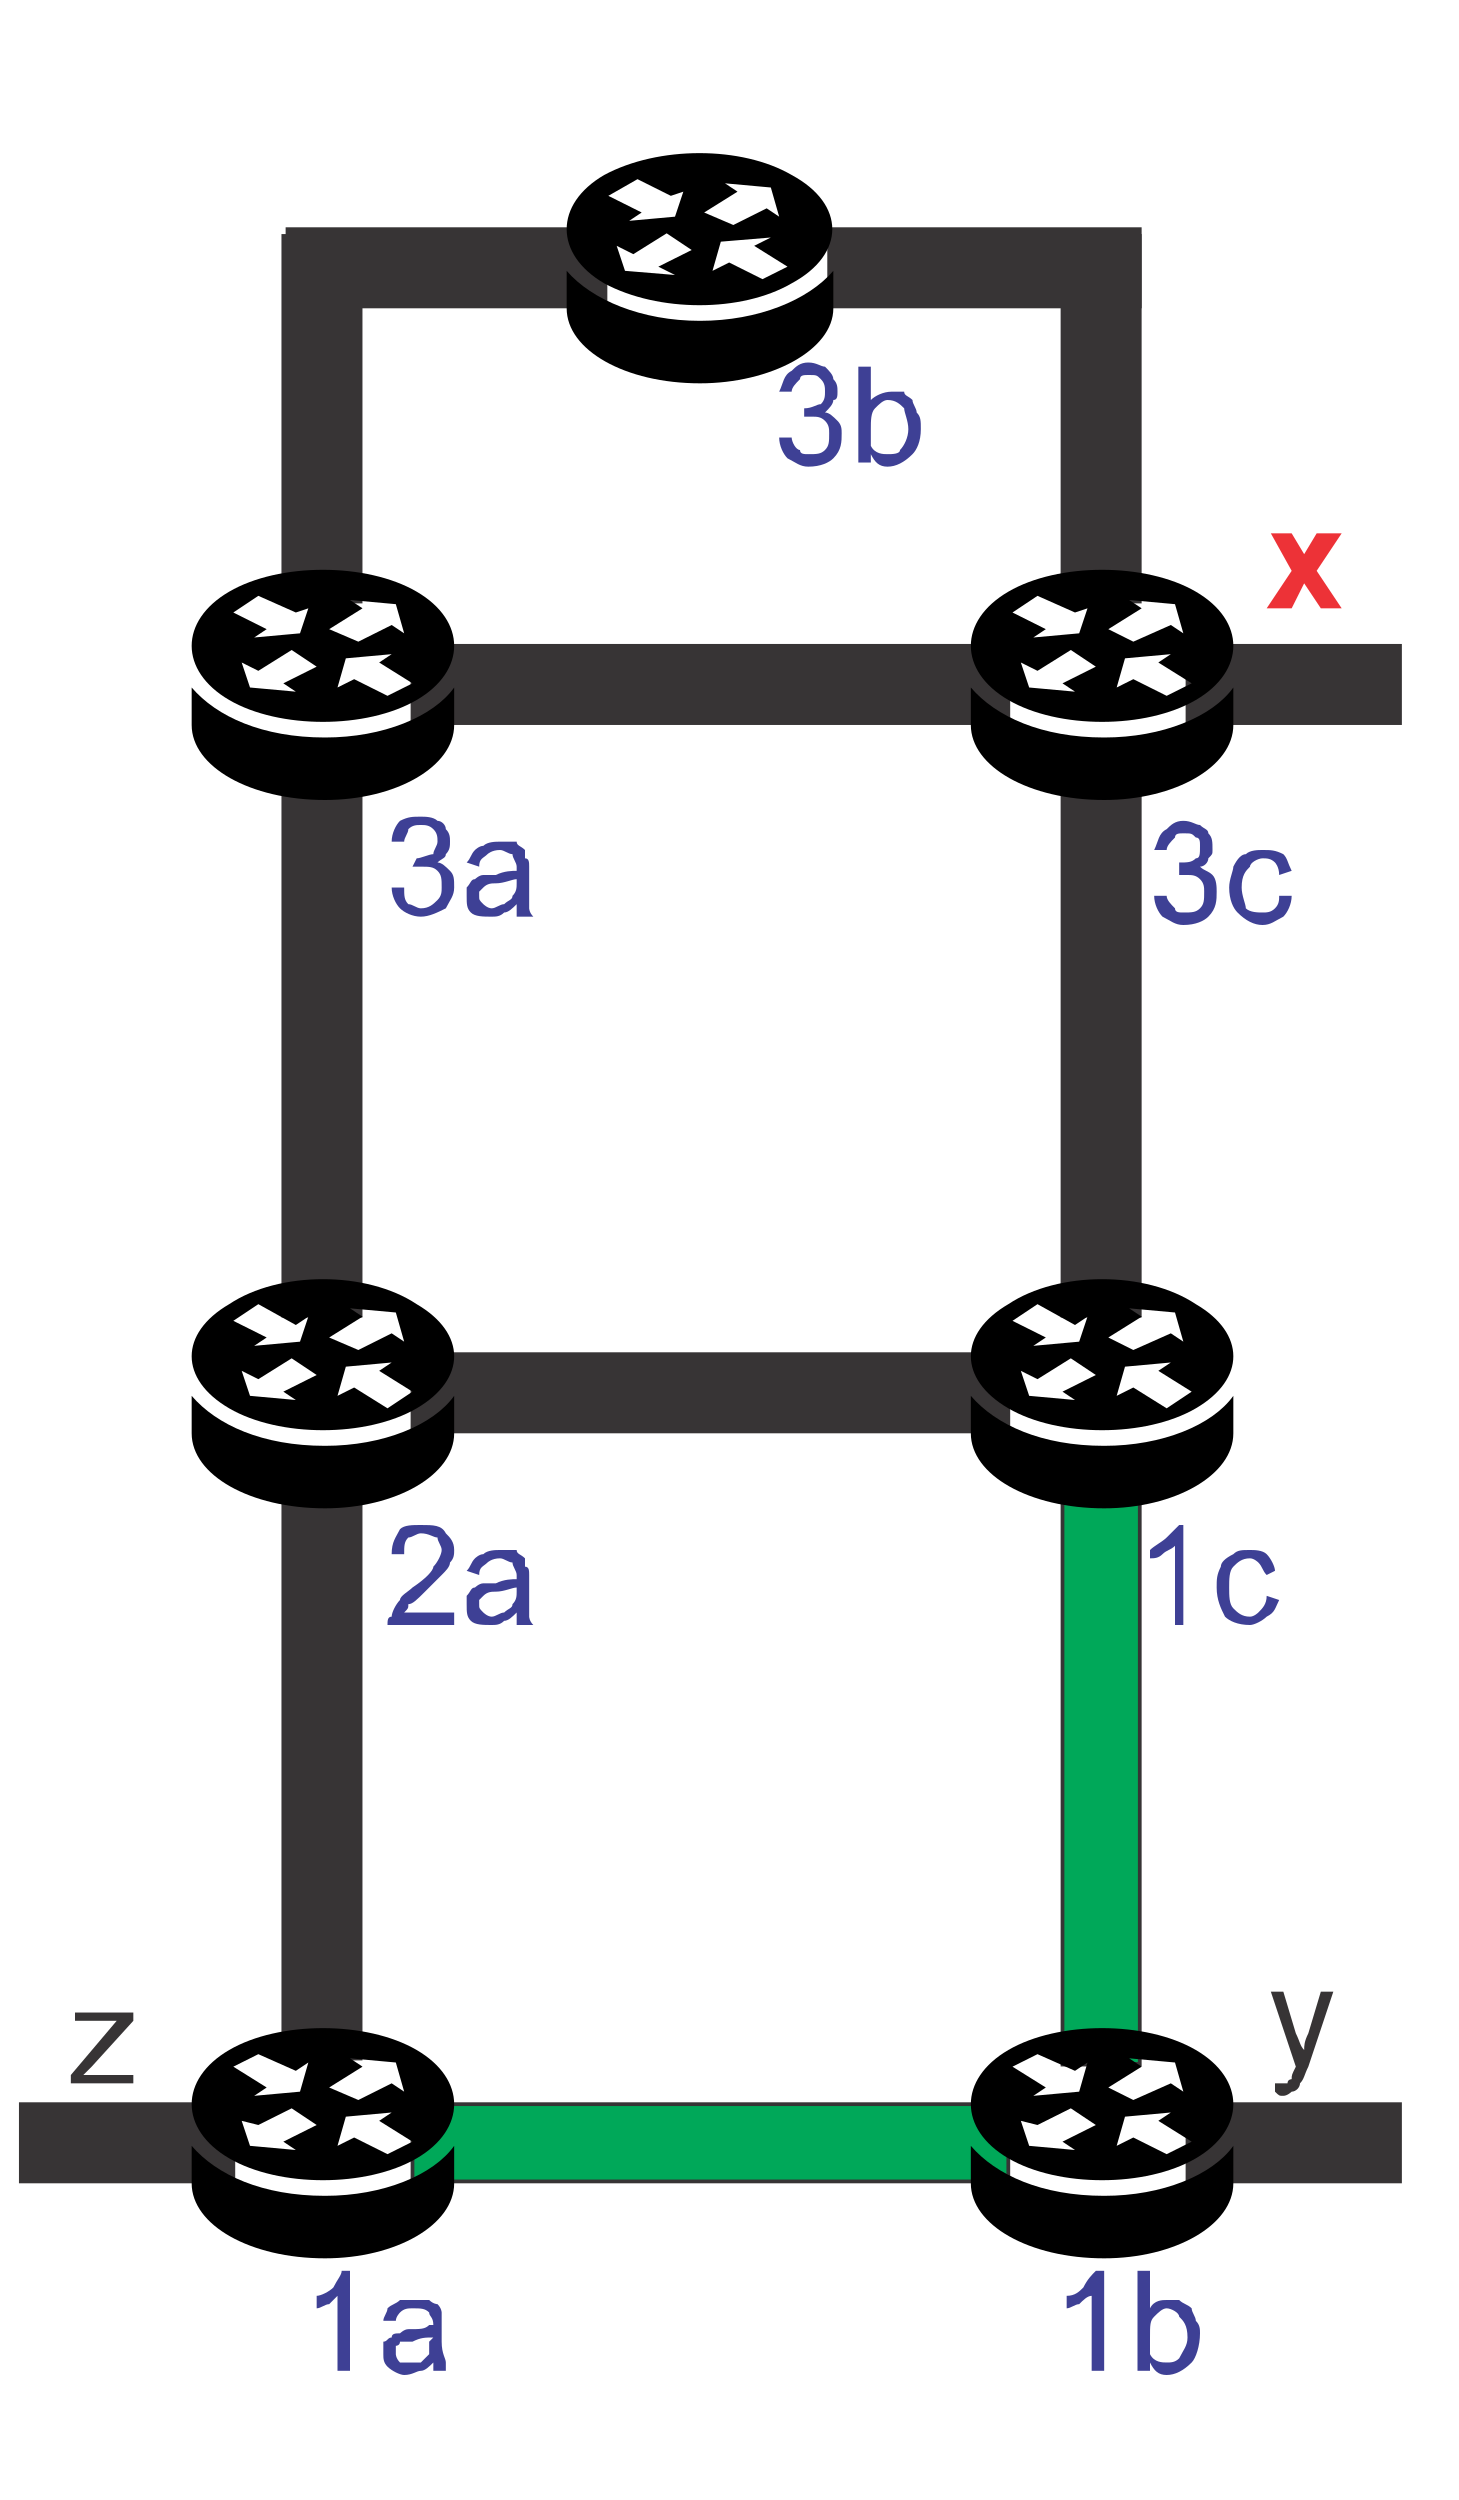
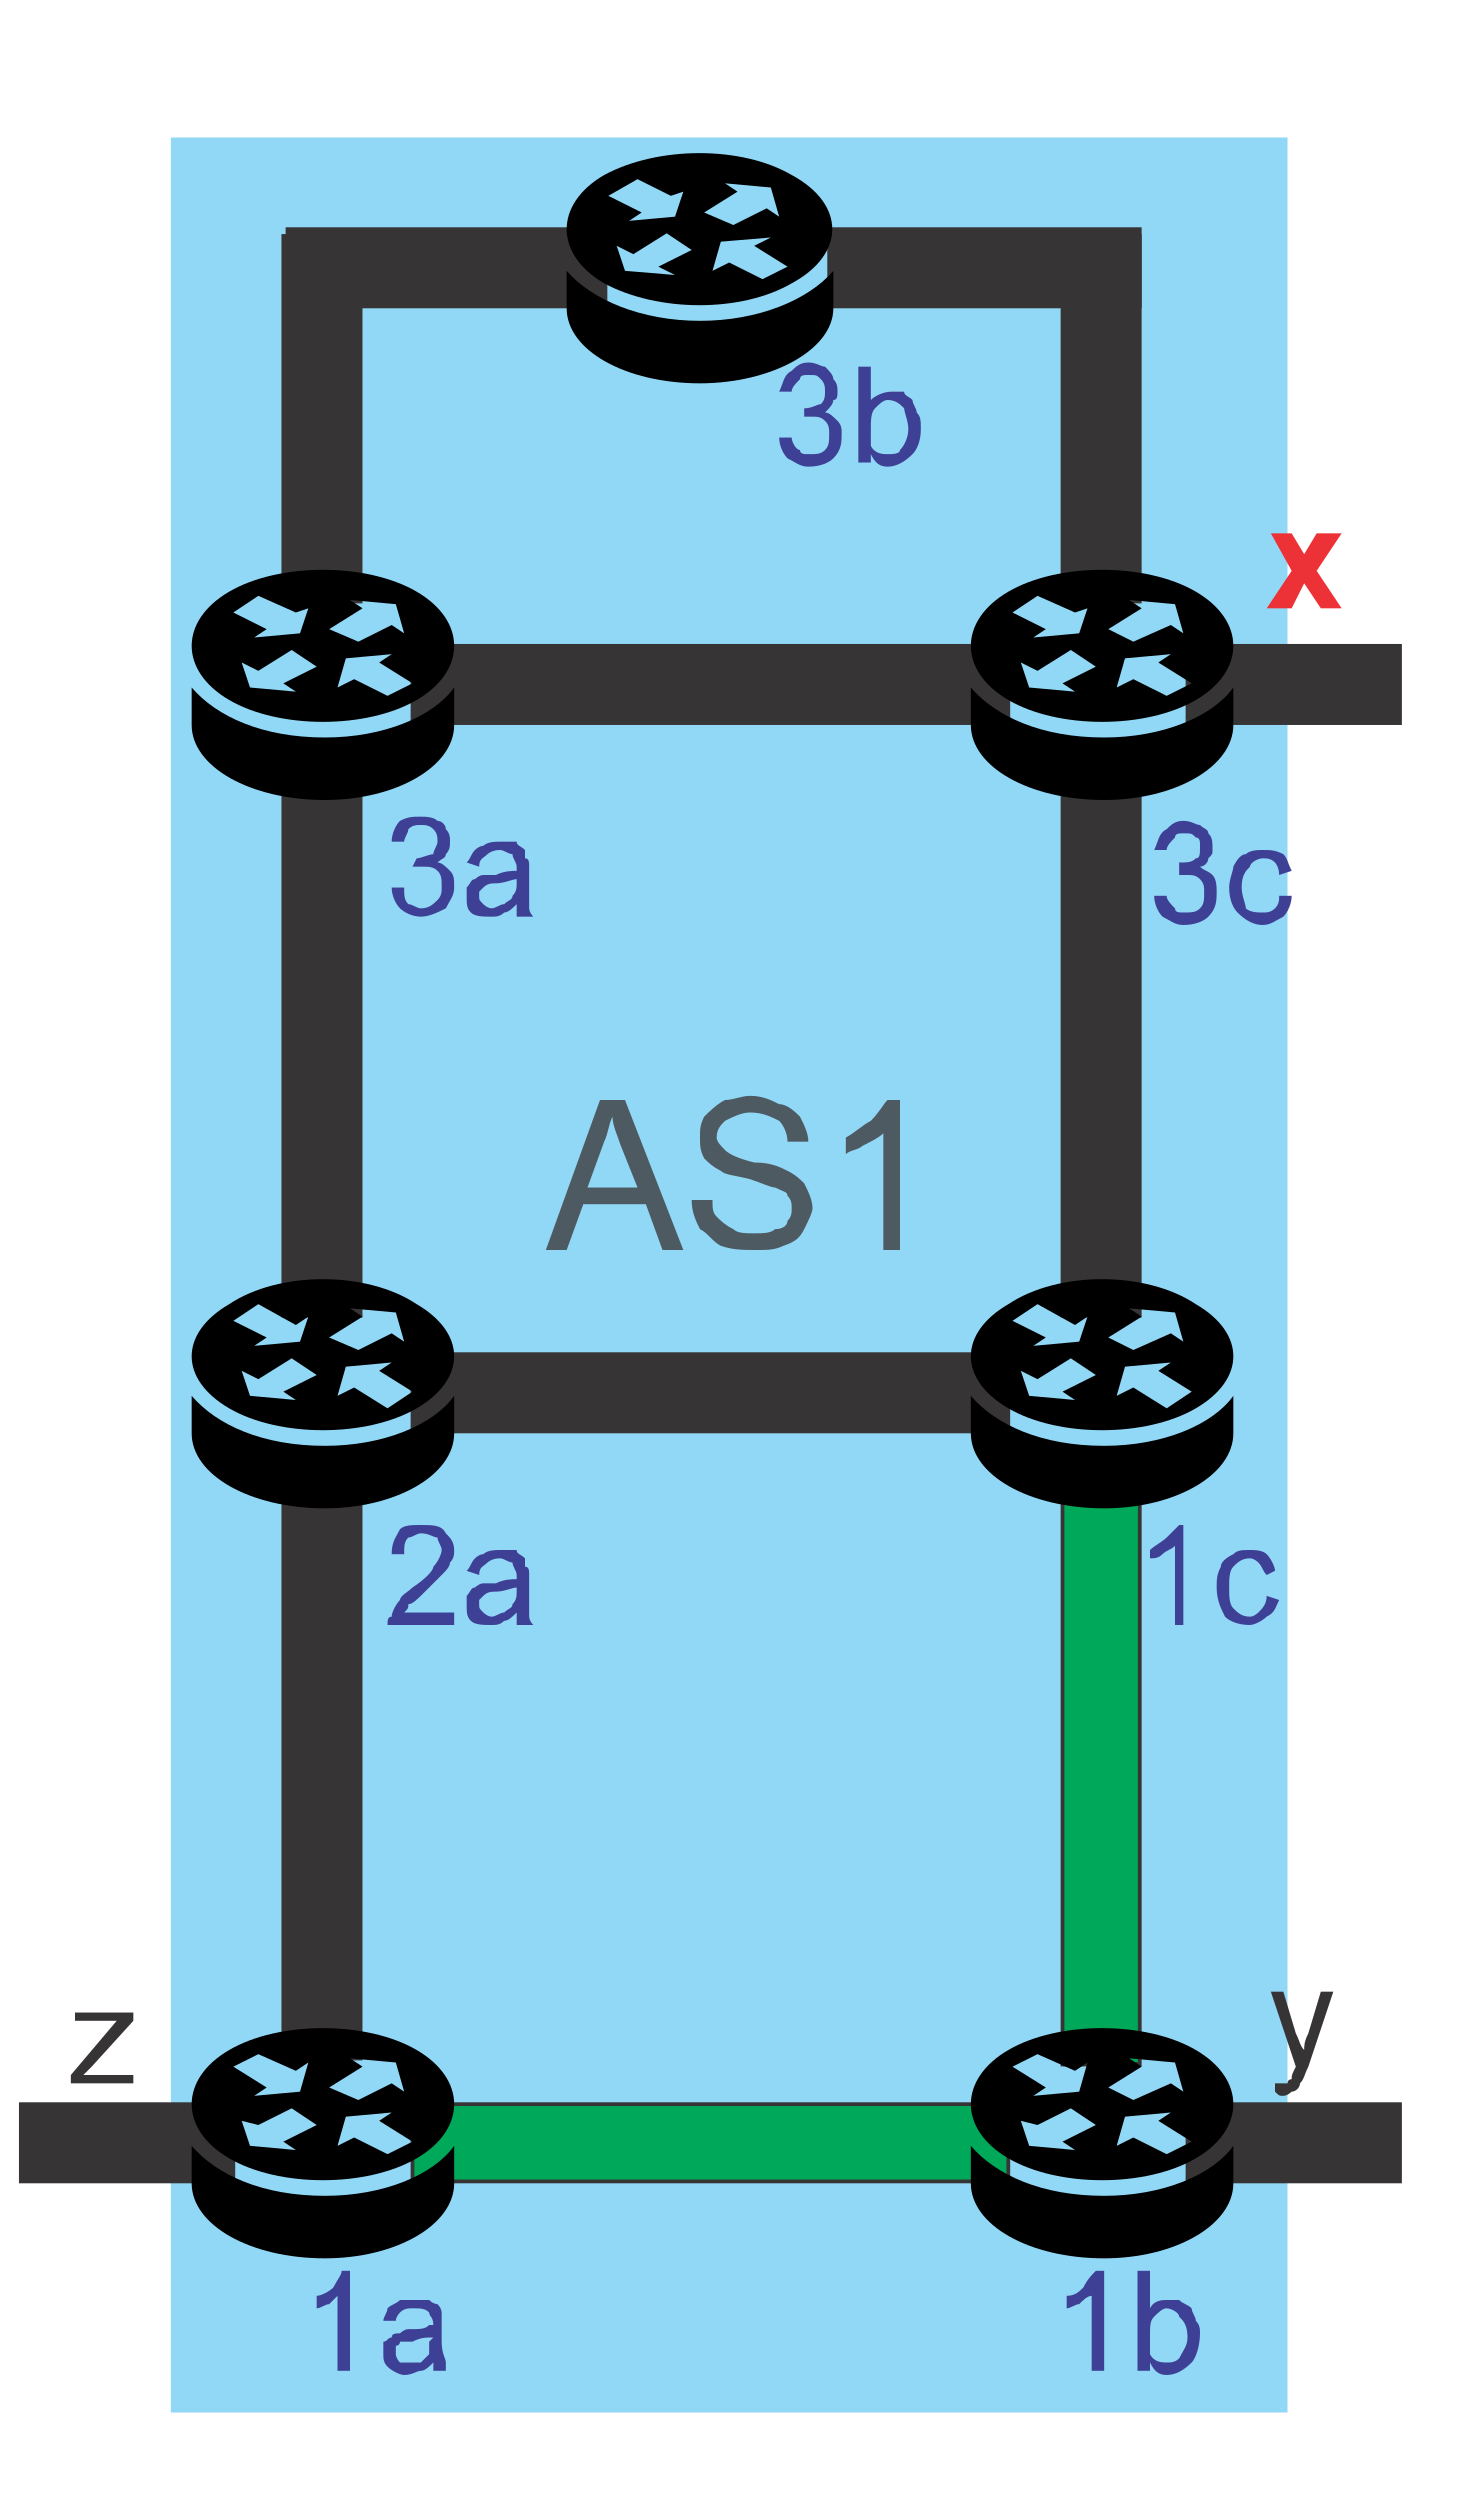
<svg xmlns="http://www.w3.org/2000/svg" xml:space="preserve" width="350px" height="600px" version="1.1" style="shape-rendering:geometricPrecision; text-rendering:geometricPrecision; image-rendering:optimizeQuality; fill-rule:evenodd; clip-rule:evenodd" viewBox="0 0 350 600" enable-background="new 0 0 90 90">
  <defs>
    <style type="text/css">
   
    .str0 {stroke:#373435;stroke-width:0.9}
-     .fil0 {fill:#373435}
-     .fil1 {fill:#00A859}
-     .fil2 {fill:black}
-     .fil3 {fill:#373435;fill-rule:nonzero}
-     .fil4 {fill:#ED3237;fill-rule:nonzero}
-     .fil5 {fill:#3E4095;fill-rule:nonzero}
+     .fil1 {fill:#373435}
+     .fil0 {fill:#91D8F7}
+     .fil2 {fill:#00A859}
+     .fil3 {fill:black}
+     .fil4 {fill:#373435;fill-rule:nonzero}
+     .fil5 {fill:#ED3237;fill-rule:nonzero}
+     .fil7 {fill:#4E5A62;fill-rule:nonzero}
+     .fil6 {fill:#3E4095;fill-rule:nonzero}
   
  </style>
  </defs>
  <g id="Layer_x0020_1">
-     <rect class="fil0 str0" x="199" y="55" width="74.543" height="18.542" />
-     <rect class="fil0 str0" x="69" y="55" width="76.312" height="18.542" />
-     <rect class="fil0 str0" transform="matrix(3.06945E-014 -0.713245 1 1.62991E-014 255.001 144.501)" width="123.381" height="18.542" />
-     <rect class="fil0 str0" transform="matrix(3.06945E-014 -0.713245 1 1.62991E-014 67.9999 144.501)" width="123.381" height="18.542" />
-     <rect class="fil1 str0" transform="matrix(3.06945E-014 -1.18965 1 2.71859E-014 255.001 495.42)" width="123.381" height="18.542" />
-     <rect class="fil0 str0" transform="matrix(3.06945E-014 -1.07556 1 2.45787E-014 255.001 315.704)" width="123.381" height="18.542" />
-     <rect class="fil0 str0" transform="matrix(3.06945E-014 -1.07556 1 2.45787E-014 67.9999 315.704)" width="123.381" height="18.542" />
-     <rect class="fil0 str0" transform="matrix(3.06945E-014 -1.17791 1 2.69177E-014 67.9999 493.972)" width="123.381" height="18.542" />
-     <rect class="fil0 str0" x="285" y="155" width="51" height="18.542" />
-     <rect class="fil0 str0" x="285" y="505" width="51" height="18.542" />
-     <rect class="fil0 str0" x="5" y="505" width="51" height="18.542" />
-     <rect class="fil0 str0" x="99" y="155" width="142.993" height="18.542" />
-     <rect class="fil0 str0" x="99" y="325" width="142.993" height="18.542" />
-     <rect class="fil1 str0" x="99" y="505" width="142.993" height="18.542" />
-     <g id="_1072654235872">
-       <path class="fil2" d="M78 527c-15,0 -26,-5 -32,-12l0 9c0,10 14,18 32,18 17,0 31,-8 31,-18l0 -9c-5,7 -17,12 -31,12z" />
-       <path class="fil2" d="M55 518c12,7 33,7 45,0 12,-7 12,-19 0,-26 -12,-7 -33,-7 -45,0 -12,7 -12,19 0,26zm16 -21l3 -2 -2 7 -11 1 3 -2 -8 -5 6 -3 9 4zm26 5l-3 -2 -8 4 -7 -3 8 -5 -3 -2 11 1 2 7zm-12 11l-4 2 2 -7 11 -1 -3 2 8 5 -6 3 -8 -4zm-25 2l-2 -6 4 1 8 -4 6 4 -8 4 3 2 -11 -1z" />
+     <rect class="fil0" x="41" y="33" width="268" height="546" />
+     <rect class="fil1 str0" x="199" y="55" width="74.543" height="18.542" />
+     <rect class="fil1 str0" x="69" y="55" width="76.312" height="18.542" />
+     <rect class="fil1 str0" transform="matrix(3.06945E-014 -0.713245 1 1.62991E-014 255.001 144.501)" width="123.381" height="18.542" />
+     <rect class="fil1 str0" transform="matrix(3.06945E-014 -0.713245 1 1.62991E-014 67.9999 144.501)" width="123.381" height="18.542" />
+     <rect class="fil2 str0" transform="matrix(3.06945E-014 -1.18965 1 2.71859E-014 255.001 495.42)" width="123.381" height="18.542" />
+     <rect class="fil1 str0" transform="matrix(3.06945E-014 -1.07556 1 2.45787E-014 255.001 315.704)" width="123.381" height="18.542" />
+     <rect class="fil1 str0" transform="matrix(3.06945E-014 -1.07556 1 2.45787E-014 67.9999 315.704)" width="123.381" height="18.542" />
+     <rect class="fil1 str0" transform="matrix(3.06945E-014 -1.17791 1 2.69177E-014 67.9999 493.972)" width="123.381" height="18.542" />
+     <rect class="fil1 str0" x="285" y="155" width="51" height="18.542" />
+     <rect class="fil1 str0" x="285" y="505" width="51" height="18.542" />
+     <rect class="fil1 str0" x="5" y="505" width="51" height="18.542" />
+     <rect class="fil1 str0" x="99" y="155" width="142.993" height="18.542" />
+     <rect class="fil1 str0" x="99" y="325" width="142.993" height="18.542" />
+     <rect class="fil2 str0" x="99" y="505" width="142.993" height="18.542" />
+     <g id="_1043433922624">
+       <path class="fil3" d="M78 527c-15,0 -26,-5 -32,-12l0 9c0,10 14,18 32,18 17,0 31,-8 31,-18l0 -9c-5,7 -17,12 -31,12z" />
+       <path class="fil3" d="M55 518c12,7 33,7 45,0 12,-7 12,-19 0,-26 -12,-7 -33,-7 -45,0 -12,7 -12,19 0,26zm16 -21l3 -2 -2 7 -11 1 3 -2 -8 -5 6 -3 9 4zm26 5l-3 -2 -8 4 -7 -3 8 -5 -3 -2 11 1 2 7zm-12 11l-4 2 2 -7 11 -1 -3 2 8 5 -6 3 -8 -4zm-25 2l-2 -6 4 1 8 -4 6 4 -8 4 3 2 -11 -1z" />
    </g>
-     <g id="_1072654235744">
-       <path class="fil2" d="M265 527c-15,0 -26,-5 -32,-12l0 9c0,10 14,18 32,18 17,0 31,-8 31,-18l0 -9c-5,7 -17,12 -31,12z" />
-       <path class="fil2" d="M242 518c12,7 33,7 45,0 12,-7 12,-19 0,-26 -12,-7 -33,-7 -45,0 -12,7 -12,19 0,26zm16 -21l3 -2 -2 7 -11 1 3 -2 -8 -5 6 -3 9 4zm26 5l-3 -2 -9 4 -6 -3 8 -5 -3 -2 11 1 2 7zm-12 11l-4 2 2 -7 11 -1 -3 2 8 5 -6 3 -8 -4zm-25 2l-2 -6 4 1 8 -4 6 4 -8 4 3 2 -11 -1z" />
+     <g id="_1043433924448">
+       <path class="fil3" d="M265 527c-15,0 -26,-5 -32,-12l0 9c0,10 14,18 32,18 17,0 31,-8 31,-18l0 -9c-5,7 -17,12 -31,12z" />
+       <path class="fil3" d="M242 518c12,7 33,7 45,0 12,-7 12,-19 0,-26 -12,-7 -33,-7 -45,0 -12,7 -12,19 0,26zm16 -21l3 -2 -2 7 -11 1 3 -2 -8 -5 6 -3 9 4zm26 5l-3 -2 -9 4 -6 -3 8 -5 -3 -2 11 1 2 7zm-12 11l-4 2 2 -7 11 -1 -3 2 8 5 -6 3 -8 -4zm-25 2l-2 -6 4 1 8 -4 6 4 -8 4 3 2 -11 -1z" />
    </g>
-     <g id="_1072654234080">
-       <path class="fil2" d="M78 347c-15,0 -26,-5 -32,-12l0 9c0,10 14,18 32,18 17,0 31,-8 31,-18l0 -9c-5,7 -17,12 -31,12z" />
-       <path class="fil2" d="M55 338c12,7 33,7 45,0 12,-7 12,-18 0,-25 -12,-8 -33,-8 -45,0 -12,7 -12,18 0,25zm16 -20l3 -2 -2 6 -11 1 3 -2 -8 -4 6 -4 9 5zm26 4l-3 -2 -8 4 -7 -3 8 -5 -3 -2 11 1 2 7zm-12 11l-4 2 2 -7 11 -1 -3 2 8 5 -6 4 -8 -5zm-25 2l-2 -6 4 2 8 -5 6 4 -8 4 3 2 -11 -1z" />
+     <g id="_1043433925024">
+       <path class="fil3" d="M78 347c-15,0 -26,-5 -32,-12l0 9c0,10 14,18 32,18 17,0 31,-8 31,-18l0 -9c-5,7 -17,12 -31,12z" />
+       <path class="fil3" d="M55 338c12,7 33,7 45,0 12,-7 12,-18 0,-25 -12,-8 -33,-8 -45,0 -12,7 -12,18 0,25zm16 -20l3 -2 -2 6 -11 1 3 -2 -8 -4 6 -4 9 5zm26 4l-3 -2 -8 4 -7 -3 8 -5 -3 -2 11 1 2 7zm-12 11l-4 2 2 -7 11 -1 -3 2 8 5 -6 4 -8 -5zm-25 2l-2 -6 4 2 8 -5 6 4 -8 4 3 2 -11 -1z" />
    </g>
-     <g id="_1072654233376">
-       <path class="fil2" d="M265 347c-15,0 -26,-5 -32,-12l0 9c0,10 14,18 32,18 17,0 31,-8 31,-18l0 -9c-5,7 -17,12 -31,12z" />
-       <path class="fil2" d="M242 338c12,7 33,7 45,0 12,-7 12,-18 0,-25 -12,-8 -33,-8 -45,0 -12,7 -12,18 0,25zm16 -20l3 -2 -2 6 -11 1 3 -2 -8 -4 6 -4 9 5zm26 4l-3 -2 -9 4 -6 -3 8 -5 -3 -2 11 1 2 7zm-12 11l-4 2 2 -7 11 -1 -3 2 8 5 -6 4 -8 -5zm-25 2l-2 -6 4 2 8 -5 6 4 -8 4 3 2 -11 -1z" />
+     <g id="_1043433932000">
+       <path class="fil3" d="M265 347c-15,0 -26,-5 -32,-12l0 9c0,10 14,18 32,18 17,0 31,-8 31,-18l0 -9c-5,7 -17,12 -31,12z" />
+       <path class="fil3" d="M242 338c12,7 33,7 45,0 12,-7 12,-18 0,-25 -12,-8 -33,-8 -45,0 -12,7 -12,18 0,25zm16 -20l3 -2 -2 6 -11 1 3 -2 -8 -4 6 -4 9 5zm26 4l-3 -2 -9 4 -6 -3 8 -5 -3 -2 11 1 2 7zm-12 11l-4 2 2 -7 11 -1 -3 2 8 5 -6 4 -8 -5zm-25 2l-2 -6 4 2 8 -5 6 4 -8 4 3 2 -11 -1z" />
    </g>
-     <g id="_1072654231200">
-       <path class="fil2" d="M78 177c-15,0 -26,-5 -32,-12l0 9c0,10 14,18 32,18 17,0 31,-8 31,-18l0 -9c-5,7 -17,12 -31,12z" />
-       <path class="fil2" d="M55 168c12,7 33,7 45,0 12,-7 12,-19 0,-26 -12,-7 -33,-7 -45,0 -12,7 -12,19 0,26zm16 -21l3 -1 -2 6 -11 1 3 -2 -8 -4 6 -4 9 4zm26 5l-3 -2 -8 4 -7 -3 8 -5 -3 -2 11 1 2 7zm-12 11l-4 2 2 -7 11 -1 -3 2 8 5 -6 3 -8 -4zm-25 2l-2 -6 4 2 8 -5 6 4 -8 4 3 2 -11 -1z" />
+     <g id="_1043433931872">
+       <path class="fil3" d="M78 177c-15,0 -26,-5 -32,-12l0 9c0,10 14,18 32,18 17,0 31,-8 31,-18l0 -9c-5,7 -17,12 -31,12z" />
+       <path class="fil3" d="M55 168c12,7 33,7 45,0 12,-7 12,-19 0,-26 -12,-7 -33,-7 -45,0 -12,7 -12,19 0,26zm16 -21l3 -1 -2 6 -11 1 3 -2 -8 -4 6 -4 9 4zm26 5l-3 -2 -8 4 -7 -3 8 -5 -3 -2 11 1 2 7zm-12 11l-4 2 2 -7 11 -1 -3 2 8 5 -6 3 -8 -4zm-25 2l-2 -6 4 2 8 -5 6 4 -8 4 3 2 -11 -1z" />
    </g>
-     <g id="_1072654230720">
-       <path class="fil2" d="M265 177c-15,0 -26,-5 -32,-12l0 9c0,10 14,18 32,18 17,0 31,-8 31,-18l0 -9c-5,7 -17,12 -31,12z" />
-       <path class="fil2" d="M242 168c12,7 33,7 45,0 12,-7 12,-19 0,-26 -12,-7 -33,-7 -45,0 -12,7 -12,19 0,26zm16 -21l3 -1 -2 6 -11 1 3 -2 -8 -4 6 -4 9 4zm26 5l-3 -2 -9 4 -6 -3 8 -5 -3 -2 11 1 2 7zm-12 11l-4 2 2 -7 11 -1 -3 2 8 5 -6 3 -8 -4zm-25 2l-2 -6 4 2 8 -5 6 4 -8 4 3 2 -11 -1z" />
+     <g id="_1043433930080">
+       <path class="fil3" d="M265 177c-15,0 -26,-5 -32,-12l0 9c0,10 14,18 32,18 17,0 31,-8 31,-18l0 -9c-5,7 -17,12 -31,12z" />
+       <path class="fil3" d="M242 168c12,7 33,7 45,0 12,-7 12,-19 0,-26 -12,-7 -33,-7 -45,0 -12,7 -12,19 0,26zm16 -21l3 -1 -2 6 -11 1 3 -2 -8 -4 6 -4 9 4zm26 5l-3 -2 -9 4 -6 -3 8 -5 -3 -2 11 1 2 7zm-12 11l-4 2 2 -7 11 -1 -3 2 8 5 -6 3 -8 -4zm-25 2l-2 -6 4 2 8 -5 6 4 -8 4 3 2 -11 -1z" />
    </g>
-     <g id="_1072654229440">
-       <path class="fil2" d="M168 77c-14,0 -26,-5 -32,-12l0 9c0,10 14,18 32,18 17,0 32,-8 32,-18l0 -9c-6,7 -18,12 -32,12z" />
-       <path class="fil2" d="M145 68c13,7 33,7 45,0 13,-7 13,-19 0,-26 -12,-7 -32,-7 -45,0 -12,7 -12,19 0,26zm16 -21l3 -1 -2 6 -11 1 3 -2 -8 -4 7 -4 8 4zm26 5l-3 -2 -8 4 -7 -3 8 -5 -3 -2 11 1 2 7zm-12 11l-4 2 2 -7 12 -1 -4 2 8 5 -6 3 -8 -4zm-25 2l-2 -6 4 2 8 -5 6 4 -8 4 4 2 -12 -1z" />
+     <g id="_1043433928640">
+       <path class="fil3" d="M168 77c-14,0 -26,-5 -32,-12l0 9c0,10 14,18 32,18 17,0 32,-8 32,-18l0 -9c-6,7 -18,12 -32,12z" />
+       <path class="fil3" d="M145 68c13,7 33,7 45,0 13,-7 13,-19 0,-26 -12,-7 -32,-7 -45,0 -12,7 -12,19 0,26zm16 -21l3 -1 -2 6 -11 1 3 -2 -8 -4 7 -4 8 4zm26 5l-3 -2 -8 4 -7 -3 8 -5 -3 -2 11 1 2 7zm-12 11l-4 2 2 -7 12 -1 -4 2 8 5 -6 3 -8 -4zm-25 2l-2 -6 4 2 8 -5 6 4 -8 4 4 2 -12 -1z" />
    </g>
-     <path class="fil3" d="M17 500l0 -2 11 -13c-1,0 -3,0 -3,0l-7 0 0 -2 14 0 0 2 -10 11 -2 2c2,0 3,0 4,0l8 0 0 2 -15 0z" />
-     <path class="fil3" d="M306 502l0 -2c0,0 1,0 1,0 1,0 2,0 2,0 0,-1 1,-1 1,-1 0,-1 0,-1 1,-3 0,0 0,0 0,0l-6 -18 3 0 3 10c1,2 1,3 2,4 0,-1 0,-2 1,-4l3 -10 3 0 -6 18c-1,2 -1,3 -2,4 0,1 -1,2 -2,2 0,0 -1,1 -2,1 -1,0 -1,0 -2,-1z" />
-     <polygon class="fil4" points="304,146 310,137 305,128 310,128 313,133 316,128 322,128 316,137 322,146 317,146 313,140 310,146 " />
-     <path class="fil5" d="M84 569l-3 0 0 -18c0,0 -1,1 -2,2 -1,0 -2,1 -3,1l0 -3c1,0 3,-1 4,-2 1,-2 2,-3 2,-4l2 0 0 24z" />
-     <path id="1" class="fil5" d="M104 567c-1,1 -2,2 -3,2 -1,0 -2,1 -4,1 -1,0 -3,-1 -4,-2 -1,-1 -1,-2 -1,-3 0,-1 0,-2 0,-3 1,0 1,-1 2,-1 0,-1 1,-1 2,-1 0,0 1,-1 2,-1 3,0 4,0 5,-1 1,0 1,0 1,0 0,-2 -1,-2 -1,-3 -1,-1 -2,-1 -4,-1 -1,0 -2,0 -3,1 0,0 -1,1 -1,2l-3 0c0,-1 1,-2 1,-3 1,-1 2,-1 3,-2 1,0 2,0 4,0 1,0 2,0 3,0 1,1 2,1 2,1 1,1 1,2 1,2 0,1 0,2 0,3l0 4c0,3 1,4 1,5 0,1 0,2 0,2l-3 0c0,0 0,-1 0,-2zm0 -6c-2,0 -3,0 -5,1 -1,0 -2,0 -3,0 0,1 -1,1 -1,1 0,1 0,1 0,2 0,0 0,1 1,2 0,0 1,0 2,0 1,0 2,0 3,0 1,-1 2,-2 2,-2 0,-1 0,-2 0,-3l1 -1z" />
-     <path class="fil5" d="M265 569l-3 0 0 -18c-1,0 -2,1 -3,2 -1,0 -2,1 -3,1l0 -3c2,0 3,-1 4,-2 1,-2 2,-3 3,-4l2 0 0 24z" />
-     <path id="1" class="fil5" d="M276 569l-3 0 0 -24 3 0 0 9c1,-2 3,-2 4,-2 2,0 3,0 3,0 1,1 2,1 3,2 0,1 1,2 1,3 1,1 1,2 1,3 0,3 -1,6 -2,7 -2,2 -4,3 -6,3 -2,0 -3,-1 -4,-3l0 2zm0 -8c0,2 0,3 0,4 1,2 3,2 4,2 1,0 2,0 3,-1 1,-2 2,-3 2,-5 0,-3 -1,-4 -2,-5 0,-1 -2,-2 -3,-2 -1,0 -2,1 -3,2 -1,1 -1,2 -1,5z" />
-     <path class="fil5" d="M284 390l-2 0 0 -19c-1,1 -2,1 -3,2 -1,1 -2,1 -3,1l0 -2c1,-1 3,-2 4,-3 1,-1 2,-2 3,-3l1 0 0 24z" />
-     <path id="1" class="fil5" d="M304 383l3 1c-1,2 -1,3 -3,4 -1,1 -3,2 -4,2 -3,0 -5,-1 -6,-2 -1,-2 -2,-4 -2,-7 0,-2 0,-3 1,-5 0,-1 1,-2 3,-3 1,-1 2,-1 4,-1 1,0 3,0 4,1 1,1 2,3 2,4l-2 1c-1,-1 -1,-2 -2,-3 0,0 -1,-1 -2,-1 -2,0 -3,1 -4,2 -1,1 -1,3 -1,5 0,2 0,4 1,5 1,1 2,2 4,2 1,0 2,-1 2,-1 1,-1 2,-2 2,-4z" />
-     <path class="fil5" d="M109 387l0 3 -16 0c0,-1 0,-2 1,-2 0,-1 1,-3 2,-4 0,-1 2,-2 3,-3 3,-2 5,-4 5,-5 1,-1 2,-3 2,-4 0,-1 -1,-2 -1,-3 -1,0 -2,-1 -4,-1 -1,0 -2,1 -3,1 -1,1 -1,2 -1,4l-3 0c0,-3 1,-4 2,-6 1,-1 3,-1 5,-1 3,0 5,0 6,2 1,1 2,2 2,4 0,1 0,2 -1,3 0,1 -1,2 -2,3 -1,1 -2,2 -4,4 -2,2 -3,3 -4,3 0,1 0,1 -1,2l12 0z" />
-     <path id="1" class="fil5" d="M124 387c-1,1 -2,2 -3,2 -1,1 -2,1 -3,1 -2,0 -4,0 -5,-1 -1,-1 -1,-2 -1,-4 0,-1 0,-2 0,-2 1,-1 1,-2 2,-2 0,0 1,-1 2,-1 0,0 1,0 3,0 2,-1 4,-1 5,-1 0,-1 0,-1 0,-1 0,-1 -1,-2 -1,-3 -1,0 -2,-1 -3,-1 -2,0 -3,1 -3,1 -1,1 -2,1 -2,3l-3 -1c1,-1 1,-2 2,-3 0,0 1,-1 2,-1 1,-1 3,-1 4,-1 1,0 3,0 4,0 0,1 1,1 2,2 0,0 0,1 0,2 1,0 1,1 1,2l0 4c0,3 0,5 0,6 0,0 0,1 1,2l-4 0c0,-1 0,-2 0,-3zm0 -6c-1,0 -3,1 -5,1 -1,0 -2,0 -3,1 0,0 0,0 -1,1 0,0 0,0 0,1 0,1 0,1 1,2 0,0 1,1 2,1 1,0 2,-1 3,-1 1,-1 2,-1 2,-2 1,-1 1,-2 1,-3l0 -1z" />
-     <path class="fil5" d="M277 215l3 0c0,1 1,2 2,3 0,1 1,1 2,1 2,0 3,0 4,-1 1,-1 1,-2 1,-4 0,-1 0,-2 -1,-3 -1,-1 -2,-1 -3,-1 -1,0 -2,0 -2,0l0 -3c0,0 0,0 0,0 2,0 3,0 4,-1 1,0 1,-1 1,-3 0,-1 0,-2 -1,-2 -1,-1 -1,-1 -3,-1 -1,0 -2,0 -2,1 -1,1 -2,2 -2,3l-3 0c1,-2 1,-4 3,-5 1,-1 2,-2 4,-2 2,0 3,1 4,1 1,1 2,1 2,2 1,1 1,2 1,4 0,1 0,1 -1,2 0,1 -1,2 -2,2 1,1 2,1 3,2 1,1 1,3 1,4 0,2 0,4 -2,6 -1,1 -3,2 -6,2 -2,0 -3,-1 -5,-2 -1,-1 -2,-3 -2,-5z" />
-     <path id="1" class="fil5" d="M307 215l3 0c0,2 -1,4 -2,5 -2,1 -3,2 -5,2 -2,0 -4,-1 -6,-3 -1,-1 -2,-3 -2,-6 0,-2 1,-4 1,-5 1,-2 2,-3 3,-3 1,-1 3,-1 4,-1 2,0 3,0 5,1 1,1 1,2 2,4l-3 1c0,-2 -1,-3 -1,-3 -1,-1 -2,-1 -3,-1 -1,0 -3,1 -3,2 -1,1 -2,2 -2,5 0,2 1,4 1,5 1,1 3,1 4,1 1,0 2,0 3,-1 1,-1 1,-2 1,-3z" />
-     <path class="fil5" d="M94 213l3 0c0,2 0,3 1,4 1,0 2,1 3,1 2,0 3,-1 4,-2 1,-1 1,-2 1,-3 0,-2 0,-3 -1,-4 -1,-1 -2,-1 -4,-1 0,0 -1,0 -2,0l1 -2c0,0 0,0 0,0 1,0 3,-1 4,-1 0,-1 1,-2 1,-3 0,-1 0,-2 -1,-3 -1,-1 -2,-1 -3,-1 -1,0 -2,0 -3,1 0,1 -1,2 -1,3l-3 0c0,-2 1,-4 2,-5 2,-1 3,-1 5,-1 1,0 3,0 4,1 1,0 2,1 2,2 1,1 1,2 1,3 0,1 0,2 -1,3 0,1 -1,1 -2,2 1,0 2,1 3,2 1,1 1,2 1,4 0,2 -1,3 -2,5 -2,1 -4,2 -6,2 -2,0 -4,-1 -5,-2 -1,-1 -2,-3 -2,-5z" />
-     <path id="1" class="fil5" d="M124 217c-1,1 -2,2 -3,2 -1,1 -2,1 -3,1 -2,0 -4,0 -5,-1 -1,-1 -1,-2 -1,-4 0,-1 0,-2 0,-2 1,-1 1,-2 2,-2 0,0 1,-1 2,-1 0,0 1,0 3,0 2,-1 4,-1 5,-1 0,-1 0,-1 0,-1 0,-1 -1,-2 -1,-3 -1,0 -2,-1 -3,-1 -2,0 -3,1 -3,1 -1,1 -2,1 -2,3l-3 -1c1,-1 1,-2 2,-3 0,0 1,-1 2,-1 1,-1 3,-1 4,-1 1,0 3,0 4,0 0,1 1,1 2,2 0,0 0,1 0,2 1,0 1,1 1,2l0 4c0,3 0,5 0,6 0,0 0,1 1,2l-4 0c0,-1 0,-2 0,-3zm0 -6c-1,0 -3,1 -5,1 -1,0 -2,0 -3,1 0,0 0,0 -1,1 0,0 0,0 0,1 0,1 0,1 1,2 0,0 1,1 2,1 1,0 2,-1 3,-1 1,-1 2,-1 2,-2 1,-1 1,-2 1,-3l0 -1z" />
-     <path class="fil5" d="M187 105l3 0c0,1 1,3 2,3 0,1 1,1 2,1 2,0 3,0 4,-1 1,-1 1,-2 1,-4 0,-1 0,-2 -1,-3 -1,-1 -2,-1 -3,-1 -1,0 -2,0 -2,0l0 -2c0,0 0,0 0,0 2,0 3,-1 4,-1 1,-1 1,-2 1,-3 0,-1 0,-2 -1,-3 -1,-1 -1,-1 -3,-1 -1,0 -2,0 -2,1 -1,1 -2,2 -2,3l-3 0c1,-2 1,-4 3,-5 1,-1 2,-2 4,-2 2,0 3,1 4,1 1,1 2,2 2,3 1,1 1,2 1,3 0,1 0,2 -1,2 0,1 -1,2 -2,3 1,0 2,1 3,2 1,1 1,2 1,3 0,2 0,4 -2,6 -1,1 -3,2 -6,2 -2,0 -3,-1 -5,-2 -1,-1 -2,-3 -2,-5z" />
-     <path id="1" class="fil5" d="M209 111l-3 0 0 -23 3 0 0 8c1,-1 3,-2 5,-2 1,0 2,0 3,0 0,1 1,1 2,2 0,1 1,2 1,3 1,1 1,2 1,4 0,3 -1,5 -2,6 -2,2 -4,3 -6,3 -2,0 -3,-1 -4,-3l0 2zm0 -8c0,2 0,3 0,4 1,2 3,2 4,2 1,0 3,0 3,-1 1,-1 2,-3 2,-5 0,-2 -1,-4 -1,-5 -1,-1 -2,-2 -4,-2 -1,0 -2,1 -3,2 -1,1 -1,3 -1,5z" />
+     <path class="fil4" d="M17 500l0 -2 11 -13c-1,0 -3,0 -3,0l-7 0 0 -2 14 0 0 2 -10 11 -2 2c2,0 3,0 4,0l8 0 0 2 -15 0z" />
+     <path class="fil4" d="M306 502l0 -2c0,0 1,0 1,0 1,0 2,0 2,0 0,-1 1,-1 1,-1 0,-1 0,-1 1,-3 0,0 0,0 0,0l-6 -18 3 0 3 10c1,2 1,3 2,4 0,-1 0,-2 1,-4l3 -10 3 0 -6 18c-1,2 -1,3 -2,4 0,1 -1,2 -2,2 0,0 -1,1 -2,1 -1,0 -1,0 -2,-1z" />
+     <polygon class="fil5" points="304,146 310,137 305,128 310,128 313,133 316,128 322,128 316,137 322,146 317,146 313,140 310,146 " />
+     <path class="fil6" d="M84 569l-3 0 0 -18c0,0 -1,1 -2,2 -1,0 -2,1 -3,1l0 -3c1,0 3,-1 4,-2 1,-2 2,-3 2,-4l2 0 0 24z" />
+     <path id="1" class="fil6" d="M104 567c-1,1 -2,2 -3,2 -1,0 -2,1 -4,1 -1,0 -3,-1 -4,-2 -1,-1 -1,-2 -1,-3 0,-1 0,-2 0,-3 1,0 1,-1 2,-1 0,-1 1,-1 2,-1 0,0 1,-1 2,-1 3,0 4,0 5,-1 1,0 1,0 1,0 0,-2 -1,-2 -1,-3 -1,-1 -2,-1 -4,-1 -1,0 -2,0 -3,1 0,0 -1,1 -1,2l-3 0c0,-1 1,-2 1,-3 1,-1 2,-1 3,-2 1,0 2,0 4,0 1,0 2,0 3,0 1,1 2,1 2,1 1,1 1,2 1,2 0,1 0,2 0,3l0 4c0,3 1,4 1,5 0,1 0,2 0,2l-3 0c0,0 0,-1 0,-2zm0 -6c-2,0 -3,0 -5,1 -1,0 -2,0 -3,0 0,1 -1,1 -1,1 0,1 0,1 0,2 0,0 0,1 1,2 0,0 1,0 2,0 1,0 2,0 3,0 1,-1 2,-2 2,-2 0,-1 0,-2 0,-3l1 -1z" />
+     <path class="fil6" d="M265 569l-3 0 0 -18c-1,0 -2,1 -3,2 -1,0 -2,1 -3,1l0 -3c2,0 3,-1 4,-2 1,-2 2,-3 3,-4l2 0 0 24z" />
+     <path id="1" class="fil6" d="M276 569l-3 0 0 -24 3 0 0 9c1,-2 3,-2 4,-2 2,0 3,0 3,0 1,1 2,1 3,2 0,1 1,2 1,3 1,1 1,2 1,3 0,3 -1,6 -2,7 -2,2 -4,3 -6,3 -2,0 -3,-1 -4,-3l0 2zm0 -8c0,2 0,3 0,4 1,2 3,2 4,2 1,0 2,0 3,-1 1,-2 2,-3 2,-5 0,-3 -1,-4 -2,-5 0,-1 -2,-2 -3,-2 -1,0 -2,1 -3,2 -1,1 -1,2 -1,5z" />
+     <path class="fil6" d="M284 390l-2 0 0 -19c-1,1 -2,1 -3,2 -1,1 -2,1 -3,1l0 -2c1,-1 3,-2 4,-3 1,-1 2,-2 3,-3l1 0 0 24z" />
+     <path id="1" class="fil6" d="M304 383l3 1c-1,2 -1,3 -3,4 -1,1 -3,2 -4,2 -3,0 -5,-1 -6,-2 -1,-2 -2,-4 -2,-7 0,-2 0,-3 1,-5 0,-1 1,-2 3,-3 1,-1 2,-1 4,-1 1,0 3,0 4,1 1,1 2,3 2,4l-2 1c-1,-1 -1,-2 -2,-3 0,0 -1,-1 -2,-1 -2,0 -3,1 -4,2 -1,1 -1,3 -1,5 0,2 0,4 1,5 1,1 2,2 4,2 1,0 2,-1 2,-1 1,-1 2,-2 2,-4z" />
+     <path class="fil6" d="M109 387l0 3 -16 0c0,-1 0,-2 1,-2 0,-1 1,-3 2,-4 0,-1 2,-2 3,-3 3,-2 5,-4 5,-5 1,-1 2,-3 2,-4 0,-1 -1,-2 -1,-3 -1,0 -2,-1 -4,-1 -1,0 -2,1 -3,1 -1,1 -1,2 -1,4l-3 0c0,-3 1,-4 2,-6 1,-1 3,-1 5,-1 3,0 5,0 6,2 1,1 2,2 2,4 0,1 0,2 -1,3 0,1 -1,2 -2,3 -1,1 -2,2 -4,4 -2,2 -3,3 -4,3 0,1 0,1 -1,2l12 0z" />
+     <path id="1" class="fil6" d="M124 387c-1,1 -2,2 -3,2 -1,1 -2,1 -3,1 -2,0 -4,0 -5,-1 -1,-1 -1,-2 -1,-4 0,-1 0,-2 0,-2 1,-1 1,-2 2,-2 0,0 1,-1 2,-1 0,0 1,0 3,0 2,-1 4,-1 5,-1 0,-1 0,-1 0,-1 0,-1 -1,-2 -1,-3 -1,0 -2,-1 -3,-1 -2,0 -3,1 -3,1 -1,1 -2,1 -2,3l-3 -1c1,-1 1,-2 2,-3 0,0 1,-1 2,-1 1,-1 3,-1 4,-1 1,0 3,0 4,0 0,1 1,1 2,2 0,0 0,1 0,2 1,0 1,1 1,2l0 4c0,3 0,5 0,6 0,0 0,1 1,2l-4 0c0,-1 0,-2 0,-3zm0 -6c-1,0 -3,1 -5,1 -1,0 -2,0 -3,1 0,0 0,0 -1,1 0,0 0,0 0,1 0,1 0,1 1,2 0,0 1,1 2,1 1,0 2,-1 3,-1 1,-1 2,-1 2,-2 1,-1 1,-2 1,-3l0 -1z" />
+     <path class="fil6" d="M277 215l3 0c0,1 1,2 2,3 0,1 1,1 2,1 2,0 3,0 4,-1 1,-1 1,-2 1,-4 0,-1 0,-2 -1,-3 -1,-1 -2,-1 -3,-1 -1,0 -2,0 -2,0l0 -3c0,0 0,0 0,0 2,0 3,0 4,-1 1,0 1,-1 1,-3 0,-1 0,-2 -1,-2 -1,-1 -1,-1 -3,-1 -1,0 -2,0 -2,1 -1,1 -2,2 -2,3l-3 0c1,-2 1,-4 3,-5 1,-1 2,-2 4,-2 2,0 3,1 4,1 1,1 2,1 2,2 1,1 1,2 1,4 0,1 0,1 -1,2 0,1 -1,2 -2,2 1,1 2,1 3,2 1,1 1,3 1,4 0,2 0,4 -2,6 -1,1 -3,2 -6,2 -2,0 -3,-1 -5,-2 -1,-1 -2,-3 -2,-5z" />
+     <path id="1" class="fil6" d="M307 215l3 0c0,2 -1,4 -2,5 -2,1 -3,2 -5,2 -2,0 -4,-1 -6,-3 -1,-1 -2,-3 -2,-6 0,-2 1,-4 1,-5 1,-2 2,-3 3,-3 1,-1 3,-1 4,-1 2,0 3,0 5,1 1,1 1,2 2,4l-3 1c0,-2 -1,-3 -1,-3 -1,-1 -2,-1 -3,-1 -1,0 -3,1 -3,2 -1,1 -2,2 -2,5 0,2 1,4 1,5 1,1 3,1 4,1 1,0 2,0 3,-1 1,-1 1,-2 1,-3z" />
+     <path class="fil6" d="M94 213l3 0c0,2 0,3 1,4 1,0 2,1 3,1 2,0 3,-1 4,-2 1,-1 1,-2 1,-3 0,-2 0,-3 -1,-4 -1,-1 -2,-1 -4,-1 0,0 -1,0 -2,0l1 -2c0,0 0,0 0,0 1,0 3,-1 4,-1 0,-1 1,-2 1,-3 0,-1 0,-2 -1,-3 -1,-1 -2,-1 -3,-1 -1,0 -2,0 -3,1 0,1 -1,2 -1,3l-3 0c0,-2 1,-4 2,-5 2,-1 3,-1 5,-1 1,0 3,0 4,1 1,0 2,1 2,2 1,1 1,2 1,3 0,1 0,2 -1,3 0,1 -1,1 -2,2 1,0 2,1 3,2 1,1 1,2 1,4 0,2 -1,3 -2,5 -2,1 -4,2 -6,2 -2,0 -4,-1 -5,-2 -1,-1 -2,-3 -2,-5z" />
+     <path id="1" class="fil6" d="M124 217c-1,1 -2,2 -3,2 -1,1 -2,1 -3,1 -2,0 -4,0 -5,-1 -1,-1 -1,-2 -1,-4 0,-1 0,-2 0,-2 1,-1 1,-2 2,-2 0,0 1,-1 2,-1 0,0 1,0 3,0 2,-1 4,-1 5,-1 0,-1 0,-1 0,-1 0,-1 -1,-2 -1,-3 -1,0 -2,-1 -3,-1 -2,0 -3,1 -3,1 -1,1 -2,1 -2,3l-3 -1c1,-1 1,-2 2,-3 0,0 1,-1 2,-1 1,-1 3,-1 4,-1 1,0 3,0 4,0 0,1 1,1 2,2 0,0 0,1 0,2 1,0 1,1 1,2l0 4c0,3 0,5 0,6 0,0 0,1 1,2l-4 0c0,-1 0,-2 0,-3zm0 -6c-1,0 -3,1 -5,1 -1,0 -2,0 -3,1 0,0 0,0 -1,1 0,0 0,0 0,1 0,1 0,1 1,2 0,0 1,1 2,1 1,0 2,-1 3,-1 1,-1 2,-1 2,-2 1,-1 1,-2 1,-3l0 -1z" />
+     <path class="fil6" d="M187 105l3 0c0,1 1,3 2,3 0,1 1,1 2,1 2,0 3,0 4,-1 1,-1 1,-2 1,-4 0,-1 0,-2 -1,-3 -1,-1 -2,-1 -3,-1 -1,0 -2,0 -2,0l0 -2c0,0 0,0 0,0 2,0 3,-1 4,-1 1,-1 1,-2 1,-3 0,-1 0,-2 -1,-3 -1,-1 -1,-1 -3,-1 -1,0 -2,0 -2,1 -1,1 -2,2 -2,3l-3 0c1,-2 1,-4 3,-5 1,-1 2,-2 4,-2 2,0 3,1 4,1 1,1 2,2 2,3 1,1 1,2 1,3 0,1 0,2 -1,2 0,1 -1,2 -2,3 1,0 2,1 3,2 1,1 1,2 1,3 0,2 0,4 -2,6 -1,1 -3,2 -6,2 -2,0 -3,-1 -5,-2 -1,-1 -2,-3 -2,-5z" />
+     <path id="1" class="fil6" d="M209 111l-3 0 0 -23 3 0 0 8c1,-1 3,-2 5,-2 1,0 2,0 3,0 0,1 1,1 2,2 0,1 1,2 1,3 1,1 1,2 1,4 0,3 -1,5 -2,6 -2,2 -4,3 -6,3 -2,0 -3,-1 -4,-3l0 2zm0 -8c0,2 0,3 0,4 1,2 3,2 4,2 1,0 3,0 3,-1 1,-1 2,-3 2,-5 0,-2 -1,-4 -1,-5 -1,-1 -2,-2 -4,-2 -1,0 -2,1 -3,2 -1,1 -1,3 -1,5z" />
+     <path class="fil7" d="M131 300l13 -36 6 0 14 36 -5 0 -4 -11 -15 0 -4 11 -5 0zm10 -15l12 0 -4 -10c-1,-3 -2,-5 -2,-7 -1,2 -1,4 -2,6l-4 11z" />
+     <path id="1" class="fil7" d="M166 288l5 0c0,2 0,3 1,4 1,1 2,2 4,3 1,1 3,1 5,1 2,0 4,0 5,-1 2,0 3,-1 3,-2 1,-1 1,-2 1,-3 0,-1 0,-2 -1,-3 0,-1 -1,-1 -3,-2 -1,0 -3,-1 -6,-2 -4,-1 -6,-1 -7,-2 -2,-1 -3,-2 -4,-3 -1,-2 -1,-3 -1,-5 0,-2 0,-3 1,-5 1,-1 3,-3 5,-4 2,0 4,-1 6,-1 3,0 5,1 7,2 2,0 4,2 5,3 1,2 2,4 2,6l-5 0c0,-2 -1,-4 -2,-5 -2,-1 -4,-2 -7,-2 -2,0 -4,1 -6,2 -1,1 -2,2 -2,4 0,1 1,2 2,3 1,1 3,2 7,3 4,0 6,1 8,2 2,1 3,2 4,3 1,2 2,4 2,6 0,1 -1,3 -2,5 -1,2 -2,3 -5,4 -2,1 -4,1 -6,1 -4,0 -6,0 -9,-1 -2,-1 -3,-3 -5,-4 -1,-2 -2,-4 -2,-7z" />
+     <path id="2" class="fil7" d="M216 300l-4 0 0 -28c-1,1 -3,2 -5,3 -1,1 -3,1 -4,2l0 -4c2,-1 4,-3 6,-4 2,-2 3,-4 4,-5l3 0 0 36z" />
  </g>
</svg>
